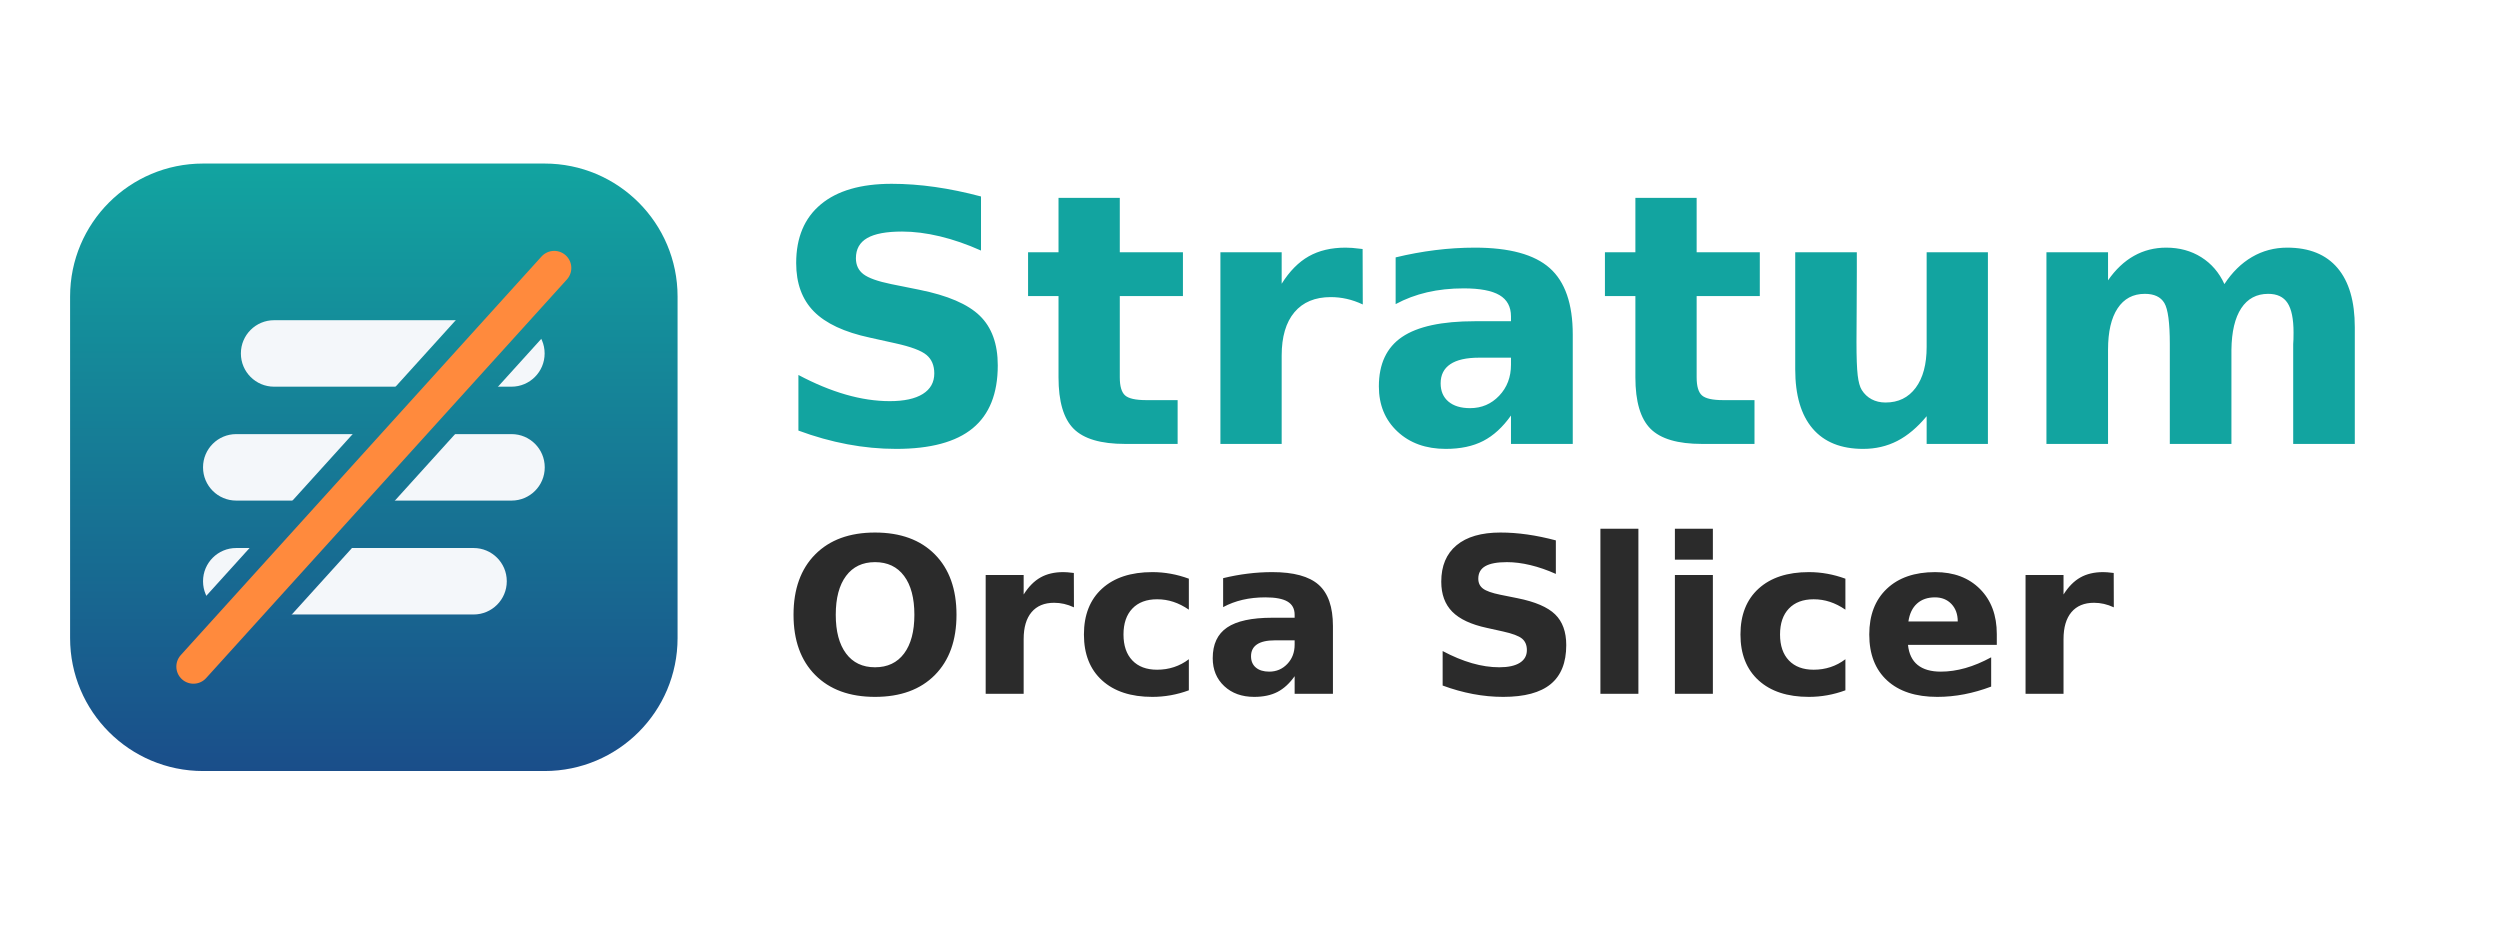
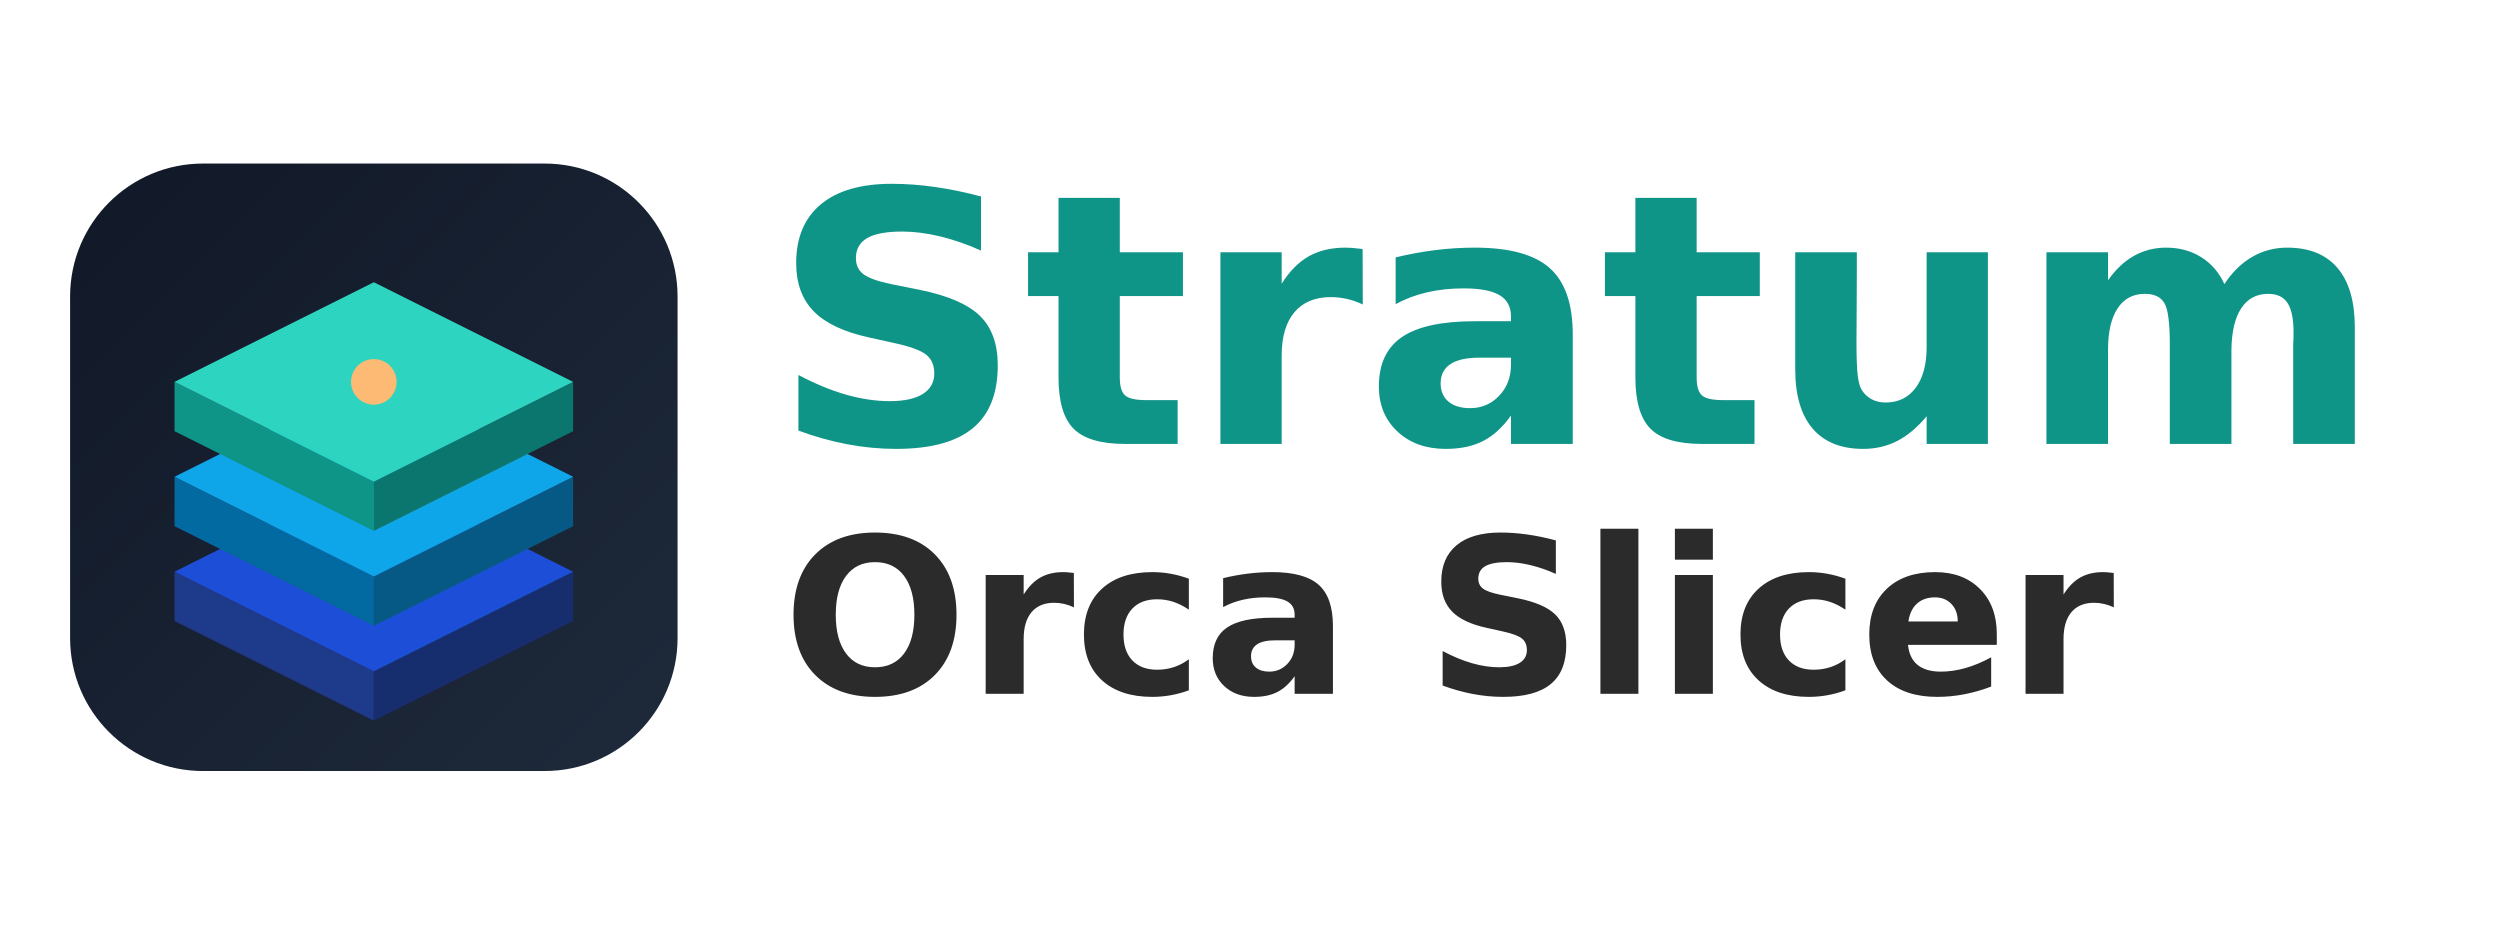
<svg xmlns="http://www.w3.org/2000/svg" width="214" height="80" viewBox="0 0 214 80">
  <defs>
-     <linearGradient id="wg" gradientUnits="userSpaceOnUse" x1="6.00" y1="14.00" x2="6.00" y2="66.00">
-       <stop offset="0" stop-color="#12A4A0" />
-       <stop offset="1" stop-color="#1A4E8A" />
+     <linearGradient id="wg" gradientUnits="userSpaceOnUse" x1="6.00" y1="14.00" x2="58.00" y2="66.00">
+       <stop offset="0" stop-color="#111827" />
+       <stop offset="1" stop-color="#1E2A3B" />
    </linearGradient>
  </defs>
  <rect x="6.00" y="14.00" width="52.00" height="52.00" rx="11.38" fill="url(#wg)" />
-   <rect x="20.62" y="27.41" width="26.00" height="5.69" rx="2.84" fill="#F4F7FA" />
-   <rect x="17.38" y="37.16" width="29.25" height="5.69" rx="2.84" fill="#F4F7FA" />
-   <rect x="17.38" y="46.91" width="26.00" height="5.69" rx="2.84" fill="#F4F7FA" />
-   <line x1="16.56" y1="57.06" x2="47.44" y2="22.94" stroke="url(#wg)" stroke-width="6.50" stroke-linecap="round" />
-   <line x1="16.56" y1="57.06" x2="47.44" y2="22.94" stroke="#FF8A3D" stroke-width="2.93" stroke-linecap="round" />
-   <path d="M83.974 16.818V21.447Q82.172 20.642 80.458 20.231Q78.744 19.821 77.221 19.821Q75.199 19.821 74.232 20.378Q73.266 20.935 73.266 22.106Q73.266 22.985 73.917 23.476Q74.569 23.967 76.283 24.318L78.686 24.802Q82.333 25.534 83.871 27.028Q85.409 28.522 85.409 31.276Q85.409 34.895 83.263 36.66Q81.117 38.425 76.708 38.425Q74.628 38.425 72.533 38.029Q70.438 37.634 68.344 36.857V32.097Q70.438 33.21 72.394 33.774Q74.35 34.338 76.166 34.338Q78.012 34.338 78.993 33.723Q79.975 33.107 79.975 31.965Q79.975 30.939 79.308 30.383Q78.642 29.826 76.649 29.387L74.467 28.903Q71.186 28.2 69.669 26.662Q68.153 25.124 68.153 22.517Q68.153 19.25 70.263 17.492Q72.372 15.734 76.327 15.734Q78.129 15.734 80.033 16.005Q81.938 16.276 83.974 16.818ZM95.854 16.936V21.594H101.259V25.344H95.854V32.302Q95.854 33.444 96.308 33.847Q96.762 34.25 98.109 34.25H100.805V38.0H96.308Q93.202 38.0 91.906 36.704Q90.609 35.407 90.609 32.302V25.344H88.002V21.594H90.609V16.936ZM116.654 26.062Q115.966 25.739 115.285 25.585Q114.604 25.432 113.915 25.432Q111.894 25.432 110.802 26.728Q109.711 28.024 109.711 30.441V38.0H104.467V21.594H109.711V24.289Q110.722 22.678 112.033 21.938Q113.344 21.198 115.175 21.198Q115.438 21.198 115.746 21.22Q116.054 21.242 116.64 21.315ZM126.615 30.617Q124.975 30.617 124.147 31.174Q123.319 31.73 123.319 32.814Q123.319 33.811 123.986 34.375Q124.652 34.938 125.839 34.938Q127.318 34.938 128.329 33.876Q129.34 32.814 129.34 31.218V30.617ZM134.628 28.64V38.0H129.34V35.568Q128.285 37.062 126.967 37.744Q125.648 38.425 123.759 38.425Q121.21 38.425 119.621 36.938Q118.031 35.451 118.031 33.078Q118.031 30.192 120.016 28.845Q122.001 27.497 126.249 27.497H129.34V27.087Q129.34 25.842 128.358 25.263Q127.377 24.685 125.297 24.685Q123.612 24.685 122.162 25.021Q120.712 25.358 119.467 26.032V22.033Q121.151 21.623 122.851 21.411Q124.55 21.198 126.249 21.198Q130.688 21.198 132.658 22.949Q134.628 24.699 134.628 28.64ZM145.233 16.936V21.594H150.639V25.344H145.233V32.302Q145.233 33.444 145.688 33.847Q146.142 34.25 147.489 34.25H150.185V38.0H145.688Q142.582 38.0 141.286 36.704Q139.989 35.407 139.989 32.302V25.344H137.382V21.594H139.989V16.936ZM153.671 31.613V21.594H158.944V23.234Q158.944 24.567 158.93 26.582Q158.915 28.596 158.915 29.27Q158.915 31.247 159.018 32.119Q159.12 32.99 159.369 33.386Q159.691 33.898 160.211 34.177Q160.731 34.455 161.405 34.455Q163.046 34.455 163.983 33.195Q164.921 31.936 164.921 29.694V21.594H170.165V38.0H164.921V35.627Q163.734 37.062 162.409 37.744Q161.083 38.425 159.486 38.425Q156.645 38.425 155.158 36.682Q153.671 34.938 153.671 31.613ZM190.409 24.318Q191.405 22.795 192.775 21.997Q194.145 21.198 195.785 21.198Q198.612 21.198 200.092 22.941Q201.571 24.685 201.571 28.01V38.0H196.298V29.445Q196.312 29.255 196.32 29.05Q196.327 28.845 196.327 28.464Q196.327 26.721 195.814 25.937Q195.302 25.153 194.159 25.153Q192.665 25.153 191.852 26.384Q191.039 27.614 191.01 29.943V38.0H185.736V29.445Q185.736 26.721 185.268 25.937Q184.799 25.153 183.598 25.153Q182.089 25.153 181.269 26.391Q180.448 27.629 180.448 29.929V38.0H175.175V21.594H180.448V23.996Q181.415 22.604 182.667 21.901Q183.92 21.198 185.429 21.198Q187.128 21.198 188.432 22.019Q189.735 22.839 190.409 24.318Z" fill="#12A4A0" />
+   <polygon points="14.94,48.94 32.00,57.47 32.00,61.69 14.94,53.16" fill="#1E3A8A" />
+   <polygon points="32.00,57.47 49.06,48.94 49.06,53.16 32.00,61.69" fill="#172E6E" />
+   <polygon points="14.94,48.94 32.00,40.41 49.06,48.94 32.00,57.47" fill="#1D4ED8" />
+   <polygon points="14.94,40.81 32.00,49.34 32.00,53.57 14.94,45.04" fill="#0369A1" />
+   <polygon points="32.00,49.34 49.06,40.81 49.06,45.04 32.00,53.57" fill="#075985" />
+   <polygon points="14.94,40.81 32.00,32.28 49.06,40.81 32.00,49.34" fill="#0EA5E9" />
+   <polygon points="14.94,32.69 32.00,41.22 32.00,45.44 14.94,36.91" fill="#0F9488" />
+   <polygon points="32.00,41.22 49.06,32.69 49.06,36.91 32.00,45.44" fill="#0B766E" />
+   <polygon points="14.94,32.69 32.00,24.16 49.06,32.69 32.00,41.22" fill="#2DD4BF" />
+   <circle cx="32.00" cy="32.69" r="1.95" fill="#FDBA74" />
+   <path d="M83.974 16.818V21.447Q82.172 20.642 80.458 20.231Q78.744 19.821 77.221 19.821Q75.199 19.821 74.232 20.378Q73.266 20.935 73.266 22.106Q73.266 22.985 73.917 23.476Q74.569 23.967 76.283 24.318L78.686 24.802Q82.333 25.534 83.871 27.028Q85.409 28.522 85.409 31.276Q85.409 34.895 83.263 36.66Q81.117 38.425 76.708 38.425Q74.628 38.425 72.533 38.029Q70.438 37.634 68.344 36.857V32.097Q70.438 33.21 72.394 33.774Q74.35 34.338 76.166 34.338Q78.012 34.338 78.993 33.723Q79.975 33.107 79.975 31.965Q79.975 30.939 79.308 30.383Q78.642 29.826 76.649 29.387L74.467 28.903Q71.186 28.2 69.669 26.662Q68.153 25.124 68.153 22.517Q68.153 19.25 70.263 17.492Q72.372 15.734 76.327 15.734Q78.129 15.734 80.033 16.005Q81.938 16.276 83.974 16.818ZM95.854 16.936V21.594H101.259V25.344H95.854V32.302Q95.854 33.444 96.308 33.847Q96.762 34.25 98.109 34.25H100.805V38.0H96.308Q93.202 38.0 91.906 36.704Q90.609 35.407 90.609 32.302V25.344H88.002V21.594H90.609V16.936ZM116.654 26.062Q115.966 25.739 115.285 25.585Q114.604 25.432 113.915 25.432Q111.894 25.432 110.802 26.728Q109.711 28.024 109.711 30.441V38.0H104.467V21.594H109.711V24.289Q110.722 22.678 112.033 21.938Q113.344 21.198 115.175 21.198Q115.438 21.198 115.746 21.22Q116.054 21.242 116.64 21.315ZM126.615 30.617Q124.975 30.617 124.147 31.174Q123.319 31.73 123.319 32.814Q123.319 33.811 123.986 34.375Q124.652 34.938 125.839 34.938Q127.318 34.938 128.329 33.876Q129.34 32.814 129.34 31.218V30.617ZM134.628 28.64V38.0H129.34V35.568Q128.285 37.062 126.967 37.744Q125.648 38.425 123.759 38.425Q121.21 38.425 119.621 36.938Q118.031 35.451 118.031 33.078Q118.031 30.192 120.016 28.845Q122.001 27.497 126.249 27.497H129.34V27.087Q129.34 25.842 128.358 25.263Q127.377 24.685 125.297 24.685Q123.612 24.685 122.162 25.021Q120.712 25.358 119.467 26.032V22.033Q121.151 21.623 122.851 21.411Q124.55 21.198 126.249 21.198Q130.688 21.198 132.658 22.949Q134.628 24.699 134.628 28.64ZM145.233 16.936V21.594H150.639V25.344H145.233V32.302Q145.233 33.444 145.688 33.847Q146.142 34.25 147.489 34.25H150.185V38.0H145.688Q142.582 38.0 141.286 36.704Q139.989 35.407 139.989 32.302V25.344H137.382V21.594H139.989V16.936ZM153.671 31.613V21.594H158.944V23.234Q158.944 24.567 158.93 26.582Q158.915 28.596 158.915 29.27Q158.915 31.247 159.018 32.119Q159.12 32.99 159.369 33.386Q159.691 33.898 160.211 34.177Q160.731 34.455 161.405 34.455Q163.046 34.455 163.983 33.195Q164.921 31.936 164.921 29.694V21.594H170.165V38.0H164.921V35.627Q163.734 37.062 162.409 37.744Q161.083 38.425 159.486 38.425Q156.645 38.425 155.158 36.682Q153.671 34.938 153.671 31.613ZM190.409 24.318Q191.405 22.795 192.775 21.997Q194.145 21.198 195.785 21.198Q198.612 21.198 200.092 22.941Q201.571 24.685 201.571 28.01V38.0H196.298V29.445Q196.312 29.255 196.32 29.05Q196.327 28.845 196.327 28.464Q196.327 26.721 195.814 25.937Q195.302 25.153 194.159 25.153Q192.665 25.153 191.852 26.384Q191.039 27.614 191.01 29.943V38.0H185.736V29.445Q185.736 26.721 185.268 25.937Q184.799 25.153 183.598 25.153Q182.089 25.153 181.269 26.391Q180.448 27.629 180.448 29.929V38.0H175.175V21.594H180.448V23.996Q181.415 22.604 182.667 21.901Q183.92 21.198 185.429 21.198Q187.128 21.198 188.432 22.019Q189.735 22.839 190.409 24.318Z" fill="#0F9488" />
  <path d="M74.901 48.119Q73.303 48.119 72.422 49.3Q71.541 50.481 71.541 52.624Q71.541 54.758 72.422 55.939Q73.303 57.119 74.901 57.119Q76.509 57.119 77.39 55.939Q78.271 54.758 78.271 52.624Q78.271 50.481 77.39 49.3Q76.509 48.119 74.901 48.119ZM74.901 45.585Q78.171 45.585 80.024 47.456Q81.876 49.327 81.876 52.624Q81.876 55.912 80.024 57.782Q78.171 59.653 74.901 59.653Q71.641 59.653 69.784 57.782Q67.926 55.912 67.926 52.624Q67.926 49.327 69.784 47.456Q71.641 45.585 74.901 45.585ZM91.93 51.988Q91.503 51.788 91.081 51.693Q90.659 51.598 90.232 51.598Q88.979 51.598 88.302 52.401Q87.625 53.205 87.625 54.704V59.39H84.374V49.218H87.625V50.889Q88.252 49.89 89.065 49.432Q89.878 48.973 91.013 48.973Q91.176 48.973 91.367 48.987Q91.558 49 91.921 49.046ZM101.766 49.536V52.188Q101.103 51.734 100.435 51.516Q99.768 51.298 99.05 51.298Q97.688 51.298 96.93 52.093Q96.171 52.887 96.171 54.313Q96.171 55.739 96.93 56.534Q97.688 57.328 99.05 57.328Q99.813 57.328 100.499 57.101Q101.185 56.874 101.766 56.429V59.09Q101.003 59.372 100.218 59.513Q99.432 59.653 98.642 59.653Q95.89 59.653 94.337 58.241Q92.784 56.829 92.784 54.313Q92.784 51.797 94.337 50.385Q95.89 48.973 98.642 48.973Q99.441 48.973 100.218 49.114Q100.994 49.254 101.766 49.536ZM109.132 54.813Q108.114 54.813 107.601 55.158Q107.088 55.503 107.088 56.175Q107.088 56.793 107.501 57.142Q107.915 57.492 108.65 57.492Q109.567 57.492 110.194 56.833Q110.821 56.175 110.821 55.185V54.813ZM114.099 53.587V59.39H110.821V57.882Q110.167 58.809 109.35 59.231Q108.532 59.653 107.361 59.653Q105.78 59.653 104.795 58.732Q103.809 57.81 103.809 56.338Q103.809 54.549 105.04 53.714Q106.271 52.878 108.904 52.878H110.821V52.624Q110.821 51.852 110.212 51.493Q109.604 51.134 108.314 51.134Q107.27 51.134 106.371 51.343Q105.471 51.552 104.7 51.97V49.491Q105.744 49.236 106.797 49.105Q107.851 48.973 108.904 48.973Q111.656 48.973 112.878 50.058Q114.099 51.144 114.099 53.587ZM133.181 46.257V49.127Q132.064 48.628 131.001 48.373Q129.938 48.119 128.994 48.119Q127.741 48.119 127.141 48.464Q126.542 48.809 126.542 49.536Q126.542 50.081 126.946 50.385Q127.35 50.689 128.413 50.907L129.902 51.207Q132.164 51.661 133.117 52.588Q134.071 53.514 134.071 55.221Q134.071 57.465 132.74 58.559Q131.41 59.653 128.676 59.653Q127.386 59.653 126.088 59.408Q124.789 59.163 123.49 58.682V55.73Q124.789 56.42 126.001 56.77Q127.214 57.119 128.34 57.119Q129.484 57.119 130.093 56.738Q130.701 56.357 130.701 55.648Q130.701 55.012 130.288 54.667Q129.875 54.322 128.64 54.05L127.287 53.75Q125.252 53.314 124.312 52.361Q123.372 51.407 123.372 49.79Q123.372 47.765 124.68 46.675Q125.988 45.585 128.44 45.585Q129.557 45.585 130.738 45.753Q131.918 45.921 133.181 46.257ZM136.995 45.258H140.247V59.39H136.995ZM143.371 49.218H146.622V59.39H143.371ZM143.371 45.258H146.622V47.91H143.371ZM157.966 49.536V52.188Q157.303 51.734 156.635 51.516Q155.968 51.298 155.25 51.298Q153.888 51.298 153.129 52.093Q152.371 52.887 152.371 54.313Q152.371 55.739 153.129 56.534Q153.888 57.328 155.25 57.328Q156.013 57.328 156.699 57.101Q157.384 56.874 157.966 56.429V59.09Q157.203 59.372 156.417 59.513Q155.632 59.653 154.841 59.653Q152.09 59.653 150.537 58.241Q148.983 56.829 148.983 54.313Q148.983 51.797 150.537 50.385Q152.09 48.973 154.841 48.973Q155.641 48.973 156.417 49.114Q157.194 49.254 157.966 49.536ZM170.926 54.277V55.203H163.324Q163.442 56.348 164.15 56.92Q164.859 57.492 166.13 57.492Q167.157 57.492 168.233 57.188Q169.309 56.883 170.444 56.266V58.772Q169.291 59.208 168.138 59.431Q166.984 59.653 165.831 59.653Q163.07 59.653 161.539 58.25Q160.009 56.847 160.009 54.313Q160.009 51.825 161.512 50.399Q163.015 48.973 165.649 48.973Q168.047 48.973 169.486 50.417Q170.926 51.861 170.926 54.277ZM167.583 53.196Q167.583 52.27 167.043 51.702Q166.503 51.134 165.631 51.134Q164.686 51.134 164.096 51.666Q163.506 52.197 163.36 53.196ZM180.943 51.988Q180.516 51.788 180.094 51.693Q179.672 51.598 179.245 51.598Q177.992 51.598 177.315 52.401Q176.638 53.205 176.638 54.704V59.39H173.387V49.218H176.638V50.889Q177.265 49.89 178.078 49.432Q178.891 48.973 180.026 48.973Q180.189 48.973 180.38 48.987Q180.571 49 180.934 49.046Z" fill="#2B2B2B" />
</svg>
